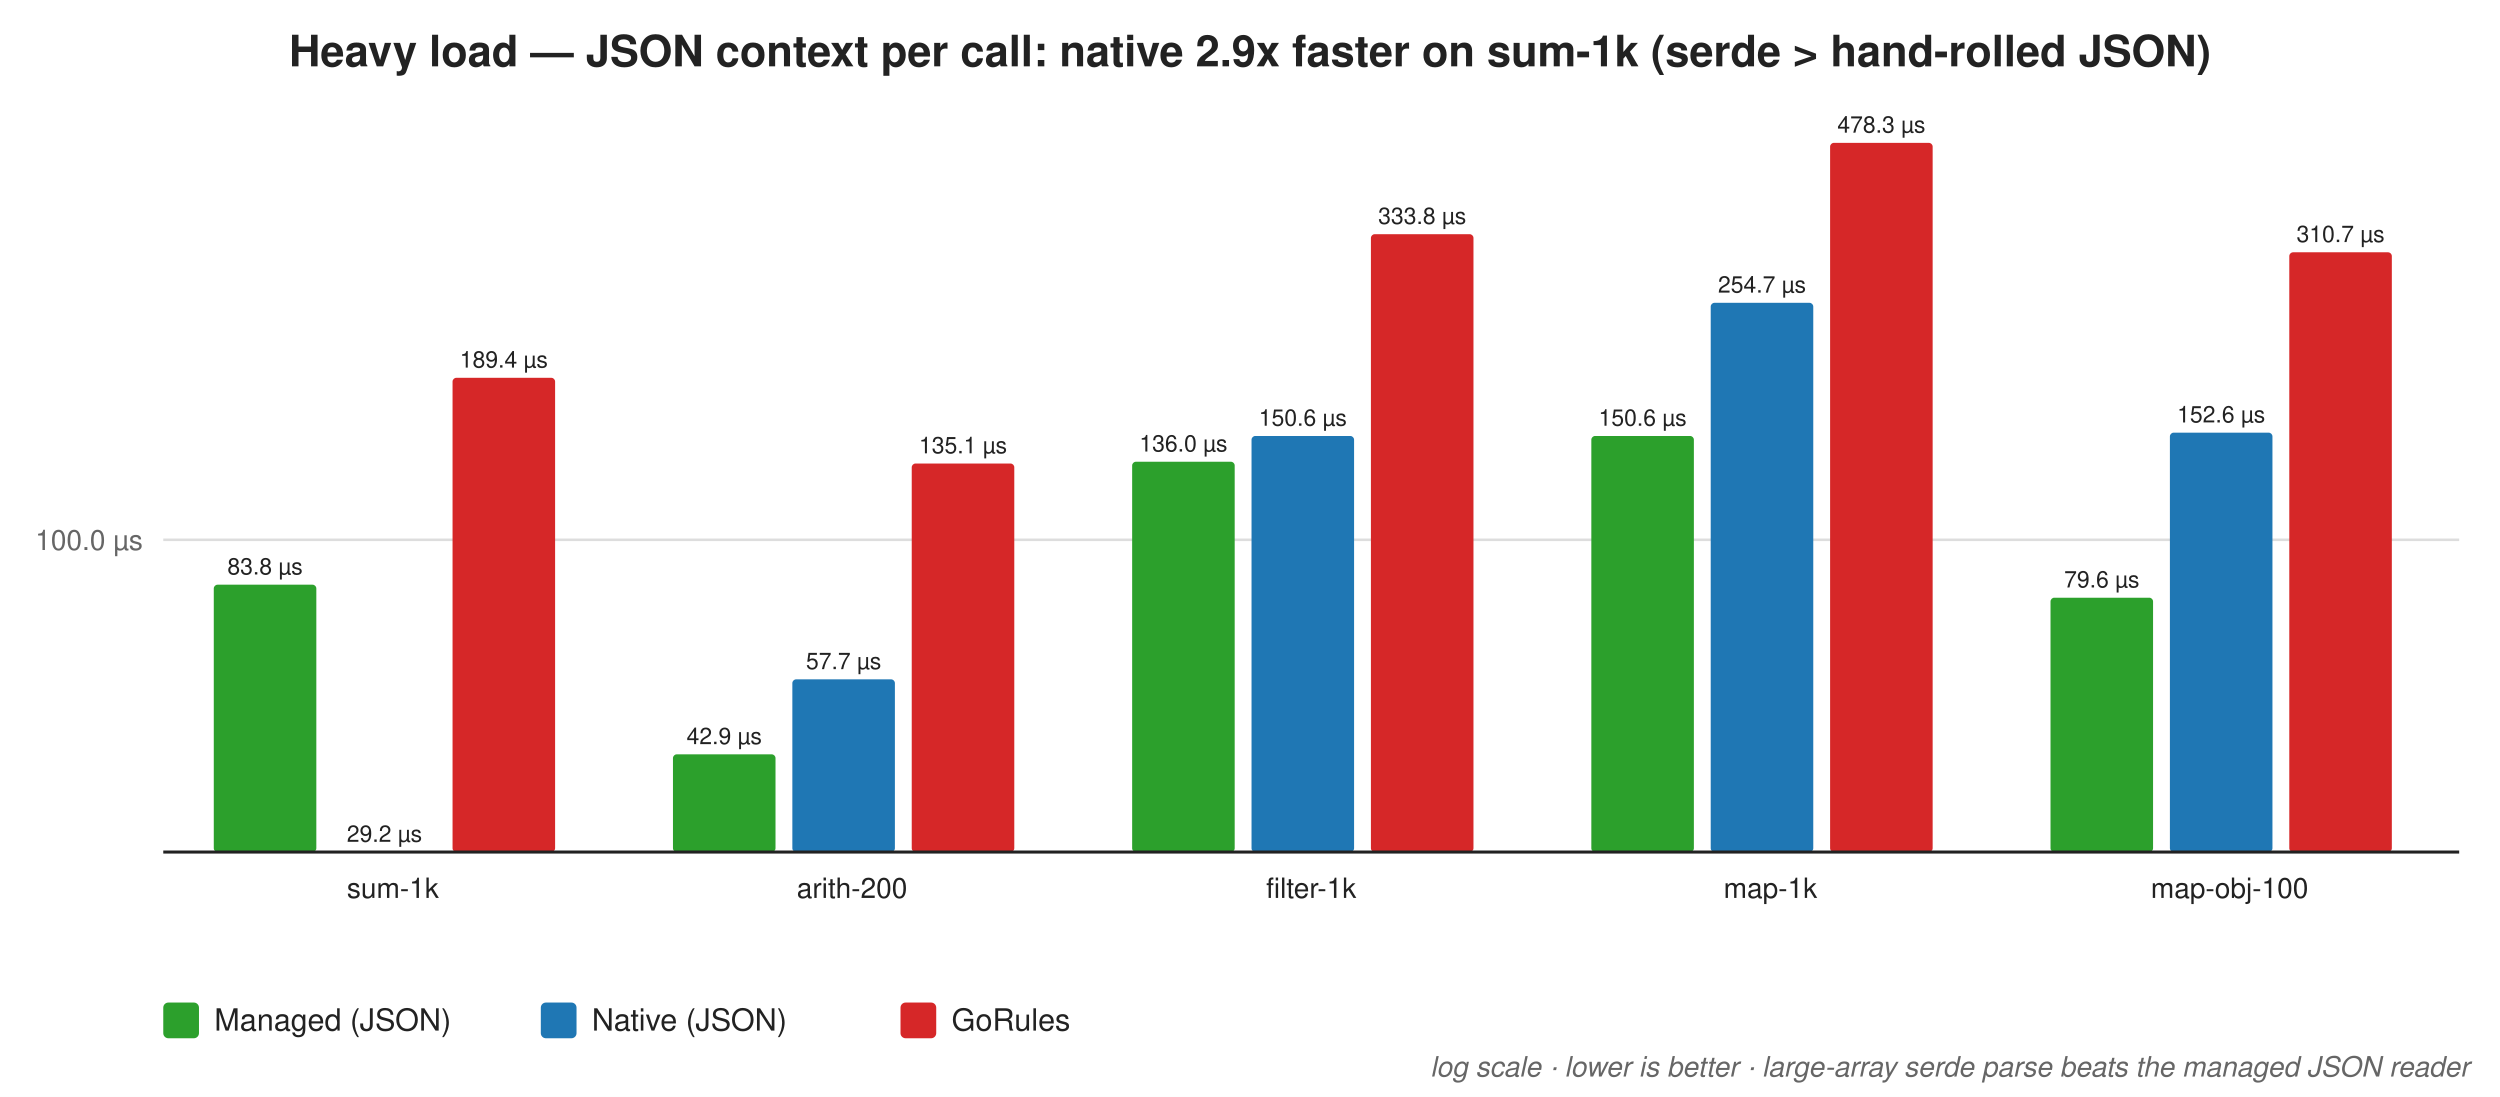
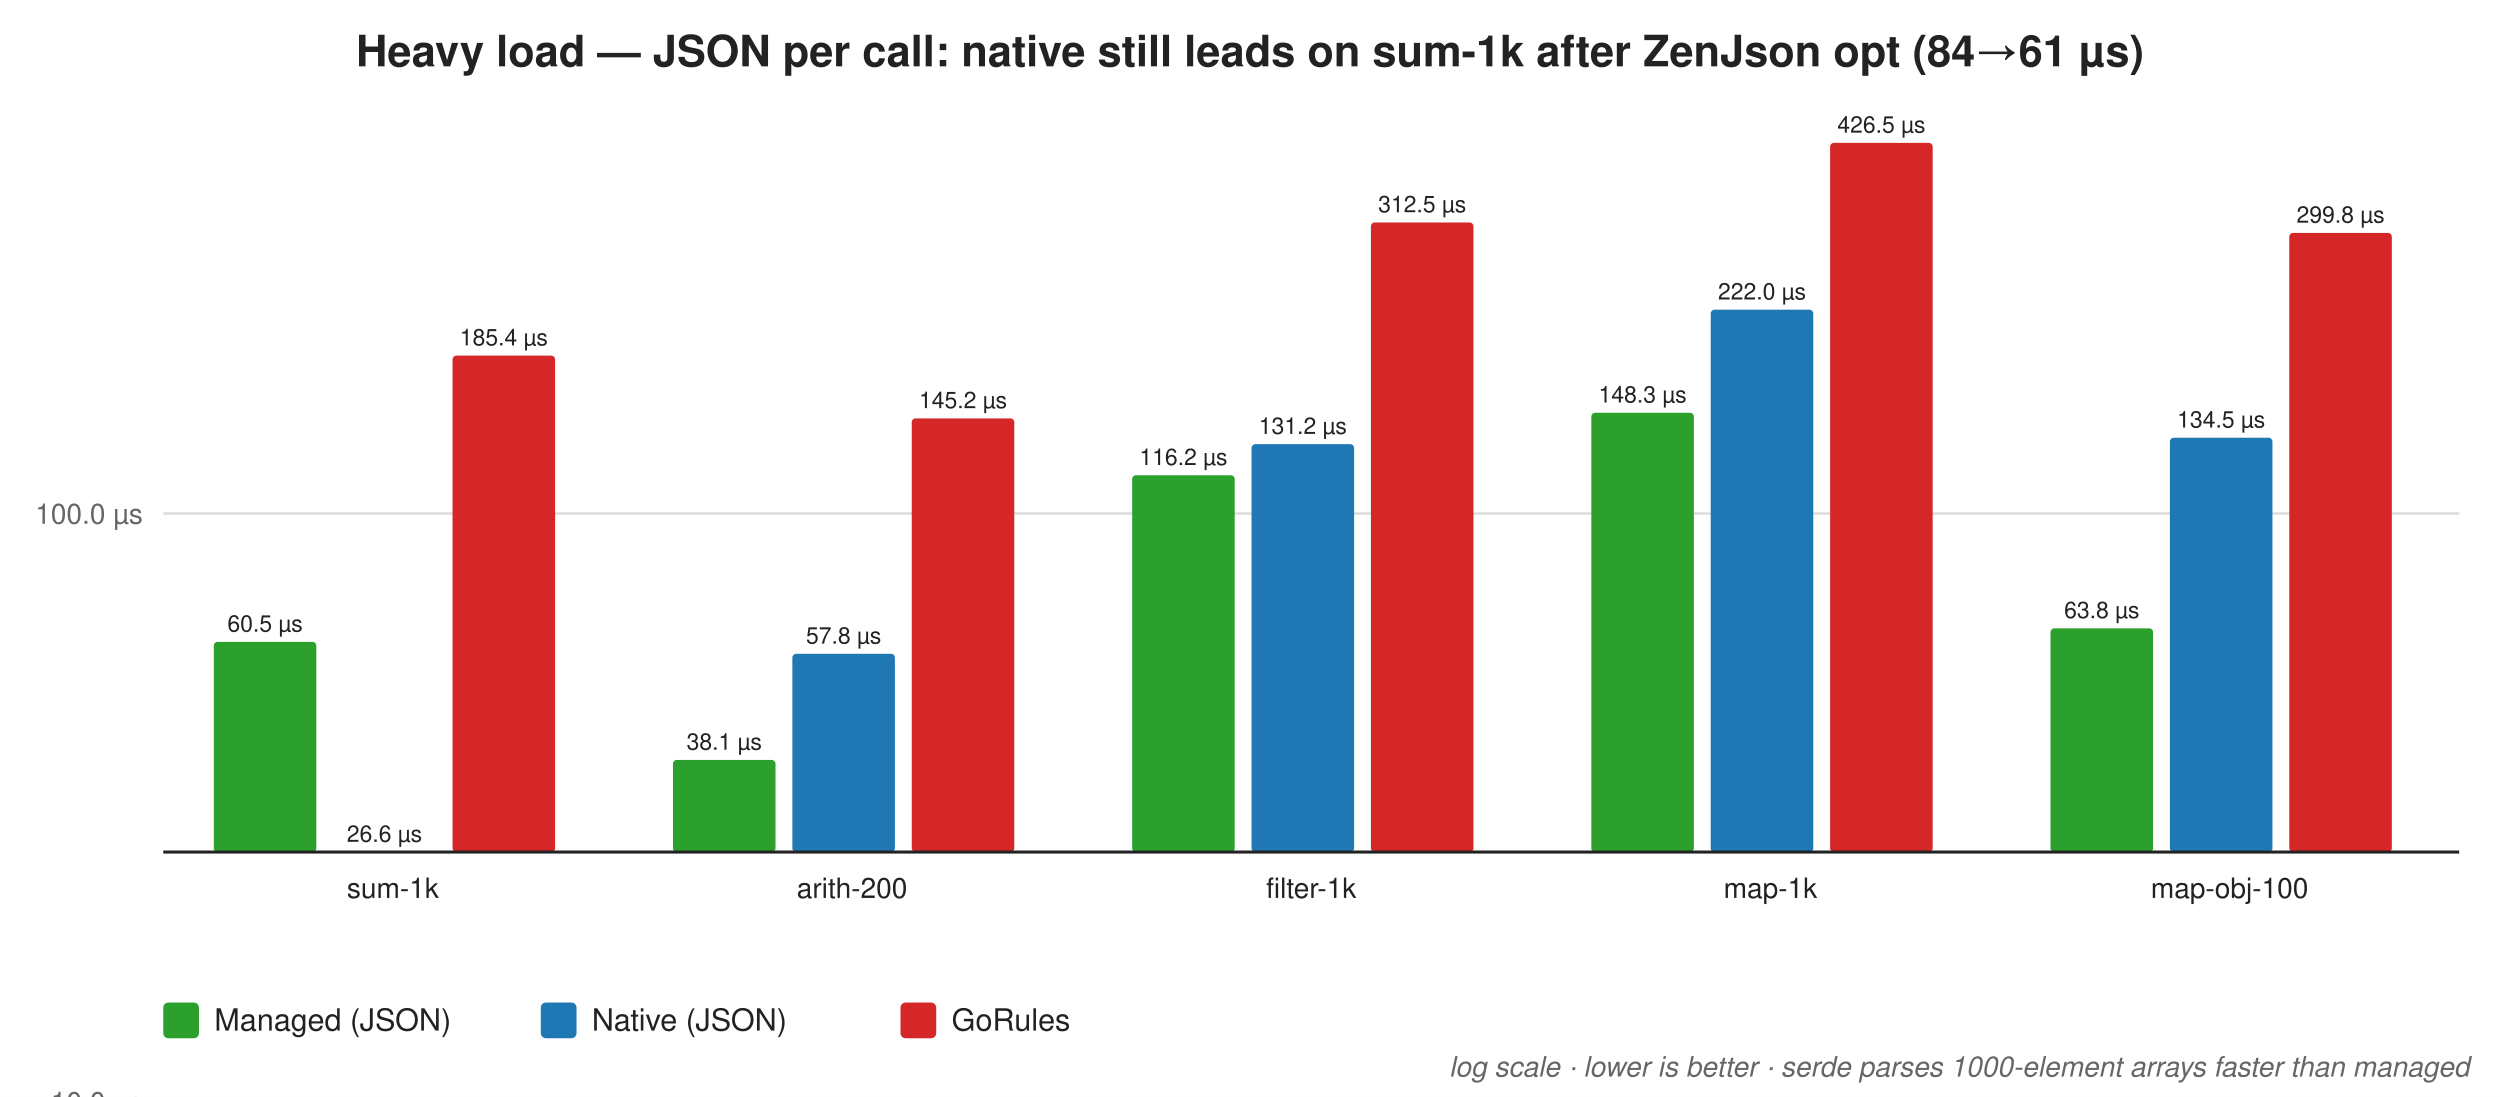
<svg xmlns="http://www.w3.org/2000/svg" width="980" height="430" viewBox="0 0 980 430" font-family="Segoe UI,Helvetica,Arial,sans-serif">
  <rect width="980" height="430" fill="#ffffff" />
-   <text x="490" y="26" text-anchor="middle" font-size="17" font-weight="600" fill="#222222">Heavy load — JSON context per call: native 2.9x faster on sum-1k (serde &gt; hand-rolled JSON)</text>
-   <line x1="64" y1="440.6" x2="964" y2="440.6" stroke="#dddddd" stroke-width="1" />
-   <text x="56" y="444.6" text-anchor="end" font-size="11" fill="#666666">10.0 µs</text>
-   <line x1="64" y1="211.6" x2="964" y2="211.6" stroke="#dddddd" stroke-width="1" />
-   <text x="56" y="215.6" text-anchor="end" font-size="11" fill="#666666">100.0 µs</text>
-   <line x1="64" y1="-17.3" x2="964" y2="-17.3" stroke="#dddddd" stroke-width="1" />
-   <text x="56" y="-13.3" text-anchor="end" font-size="11" fill="#666666">1.0 ms</text>
-   <rect x="83.8" y="229.2" width="40.2" height="104.8" fill="#2ca02c" rx="1.5" />
-   <text x="103.9" y="225.2" text-anchor="middle" font-size="9" fill="#222222">83.8 µs</text>
+   <text x="490" y="26" text-anchor="middle" font-size="17" font-weight="600" fill="#222222">Heavy load — JSON per call: native still leads on sum-1k after ZenJson opt (84→61 µs)</text>
+   <line x1="64" y1="431.9" x2="964" y2="431.9" stroke="#dddddd" stroke-width="1" />
+   <text x="56" y="435.9" text-anchor="end" font-size="11" fill="#666666">10.0 µs</text>
+   <line x1="64" y1="201.3" x2="964" y2="201.3" stroke="#dddddd" stroke-width="1" />
+   <text x="56" y="205.3" text-anchor="end" font-size="11" fill="#666666">100.0 µs</text>
+   <line x1="64" y1="-29.3" x2="964" y2="-29.3" stroke="#dddddd" stroke-width="1" />
+   <text x="56" y="-25.3" text-anchor="end" font-size="11" fill="#666666">1.0 ms</text>
+   <rect x="83.8" y="251.6" width="40.2" height="82.4" fill="#2ca02c" rx="1.5" />
+   <text x="103.9" y="247.6" text-anchor="middle" font-size="9" fill="#222222">60.5 µs</text>
  <rect x="130.6" y="334.0" width="40.2" height="0.0" fill="#1f77b4" rx="1.5" />
-   <text x="150.7" y="330.0" text-anchor="middle" font-size="9" fill="#222222">29.2 µs</text>
-   <rect x="177.4" y="148.1" width="40.2" height="185.9" fill="#d62728" rx="1.5" />
-   <text x="197.5" y="144.1" text-anchor="middle" font-size="9" fill="#222222">189.4 µs</text>
+   <text x="150.7" y="330.0" text-anchor="middle" font-size="9" fill="#222222">26.6 µs</text>
+   <rect x="177.4" y="139.4" width="40.2" height="194.6" fill="#d62728" rx="1.5" />
+   <text x="197.5" y="135.4" text-anchor="middle" font-size="9" fill="#222222">185.4 µs</text>
  <text x="154.0" y="352.0" text-anchor="middle" font-size="11" fill="#222222">sum-1k</text>
-   <rect x="263.8" y="295.7" width="40.2" height="38.3" fill="#2ca02c" rx="1.5" />
-   <text x="283.9" y="291.7" text-anchor="middle" font-size="9" fill="#222222">42.9 µs</text>
-   <rect x="310.6" y="266.3" width="40.2" height="67.7" fill="#1f77b4" rx="1.5" />
-   <text x="330.7" y="262.3" text-anchor="middle" font-size="9" fill="#222222">57.7 µs</text>
-   <rect x="357.4" y="181.7" width="40.2" height="152.3" fill="#d62728" rx="1.5" />
-   <text x="377.5" y="177.7" text-anchor="middle" font-size="9" fill="#222222">135.1 µs</text>
+   <rect x="263.8" y="297.9" width="40.2" height="36.1" fill="#2ca02c" rx="1.5" />
+   <text x="283.9" y="293.9" text-anchor="middle" font-size="9" fill="#222222">38.1 µs</text>
+   <rect x="310.6" y="256.3" width="40.2" height="77.7" fill="#1f77b4" rx="1.5" />
+   <text x="330.7" y="252.3" text-anchor="middle" font-size="9" fill="#222222">57.8 µs</text>
+   <rect x="357.4" y="164.0" width="40.2" height="170.0" fill="#d62728" rx="1.5" />
+   <text x="377.5" y="160.0" text-anchor="middle" font-size="9" fill="#222222">145.2 µs</text>
  <text x="334.0" y="352.0" text-anchor="middle" font-size="11" fill="#222222">arith-200</text>
-   <rect x="443.8" y="181.0" width="40.2" height="153.0" fill="#2ca02c" rx="1.5" />
-   <text x="463.9" y="177.0" text-anchor="middle" font-size="9" fill="#222222">136.0 µs</text>
-   <rect x="490.6" y="170.9" width="40.2" height="163.1" fill="#1f77b4" rx="1.5" />
-   <text x="510.7" y="166.9" text-anchor="middle" font-size="9" fill="#222222">150.6 µs</text>
-   <rect x="537.4" y="91.8" width="40.2" height="242.2" fill="#d62728" rx="1.5" />
-   <text x="557.5" y="87.8" text-anchor="middle" font-size="9" fill="#222222">333.8 µs</text>
+   <rect x="443.8" y="186.3" width="40.2" height="147.7" fill="#2ca02c" rx="1.5" />
+   <text x="463.9" y="182.3" text-anchor="middle" font-size="9" fill="#222222">116.2 µs</text>
+   <rect x="490.6" y="174.1" width="40.2" height="159.9" fill="#1f77b4" rx="1.5" />
+   <text x="510.7" y="170.1" text-anchor="middle" font-size="9" fill="#222222">131.2 µs</text>
+   <rect x="537.4" y="87.2" width="40.2" height="246.8" fill="#d62728" rx="1.5" />
+   <text x="557.5" y="83.2" text-anchor="middle" font-size="9" fill="#222222">312.5 µs</text>
  <text x="514.0" y="352.0" text-anchor="middle" font-size="11" fill="#222222">filter-1k</text>
-   <rect x="623.8" y="170.9" width="40.2" height="163.1" fill="#2ca02c" rx="1.5" />
-   <text x="643.9" y="166.9" text-anchor="middle" font-size="9" fill="#222222">150.6 µs</text>
-   <rect x="670.6" y="118.7" width="40.2" height="215.3" fill="#1f77b4" rx="1.5" />
-   <text x="690.7" y="114.7" text-anchor="middle" font-size="9" fill="#222222">254.7 µs</text>
+   <rect x="623.8" y="161.8" width="40.2" height="172.2" fill="#2ca02c" rx="1.5" />
+   <text x="643.9" y="157.8" text-anchor="middle" font-size="9" fill="#222222">148.3 µs</text>
+   <rect x="670.6" y="121.4" width="40.2" height="212.6" fill="#1f77b4" rx="1.5" />
+   <text x="690.7" y="117.4" text-anchor="middle" font-size="9" fill="#222222">222.0 µs</text>
  <rect x="717.4" y="56.0" width="40.2" height="278.0" fill="#d62728" rx="1.5" />
-   <text x="737.5" y="52.0" text-anchor="middle" font-size="9" fill="#222222">478.3 µs</text>
+   <text x="737.5" y="52.0" text-anchor="middle" font-size="9" fill="#222222">426.5 µs</text>
  <text x="694.0" y="352.0" text-anchor="middle" font-size="11" fill="#222222">map-1k</text>
-   <rect x="803.8" y="234.3" width="40.2" height="99.7" fill="#2ca02c" rx="1.5" />
-   <text x="823.9" y="230.3" text-anchor="middle" font-size="9" fill="#222222">79.6 µs</text>
-   <rect x="850.6" y="169.6" width="40.2" height="164.4" fill="#1f77b4" rx="1.5" />
-   <text x="870.7" y="165.6" text-anchor="middle" font-size="9" fill="#222222">152.6 µs</text>
-   <rect x="897.4" y="98.9" width="40.2" height="235.1" fill="#d62728" rx="1.5" />
-   <text x="917.5" y="94.9" text-anchor="middle" font-size="9" fill="#222222">310.7 µs</text>
+   <rect x="803.8" y="246.3" width="40.2" height="87.7" fill="#2ca02c" rx="1.5" />
+   <text x="823.9" y="242.3" text-anchor="middle" font-size="9" fill="#222222">63.8 µs</text>
+   <rect x="850.6" y="171.6" width="40.2" height="162.4" fill="#1f77b4" rx="1.5" />
+   <text x="870.7" y="167.6" text-anchor="middle" font-size="9" fill="#222222">134.5 µs</text>
+   <rect x="897.4" y="91.3" width="40.2" height="242.7" fill="#d62728" rx="1.5" />
+   <text x="917.5" y="87.3" text-anchor="middle" font-size="9" fill="#222222">299.8 µs</text>
  <text x="874.0" y="352.0" text-anchor="middle" font-size="11" fill="#222222">map-obj-100</text>
  <line x1="64" y1="334" x2="964" y2="334" stroke="#222222" stroke-width="1.2" />
  <rect x="64" y="393" width="14" height="14" fill="#2ca02c" rx="2" />
  <text x="84" y="404" font-size="12" fill="#222222">Managed (JSON)</text>
  <rect x="212" y="393" width="14" height="14" fill="#1f77b4" rx="2" />
  <text x="232" y="404" font-size="12" fill="#222222">Native (JSON)</text>
  <rect x="353" y="393" width="14" height="14" fill="#d62728" rx="2" />
  <text x="373" y="404" font-size="12" fill="#222222">GoRules</text>
-   <text x="968" y="422" text-anchor="end" font-size="11" font-style="italic" fill="#666666">log scale · lower is better · large-array serde parse beats the managed JSON reader</text>
+   <text x="968" y="422" text-anchor="end" font-size="11" font-style="italic" fill="#666666">log scale · lower is better · serde parses 1000-element arrays faster than managed</text>
</svg>
